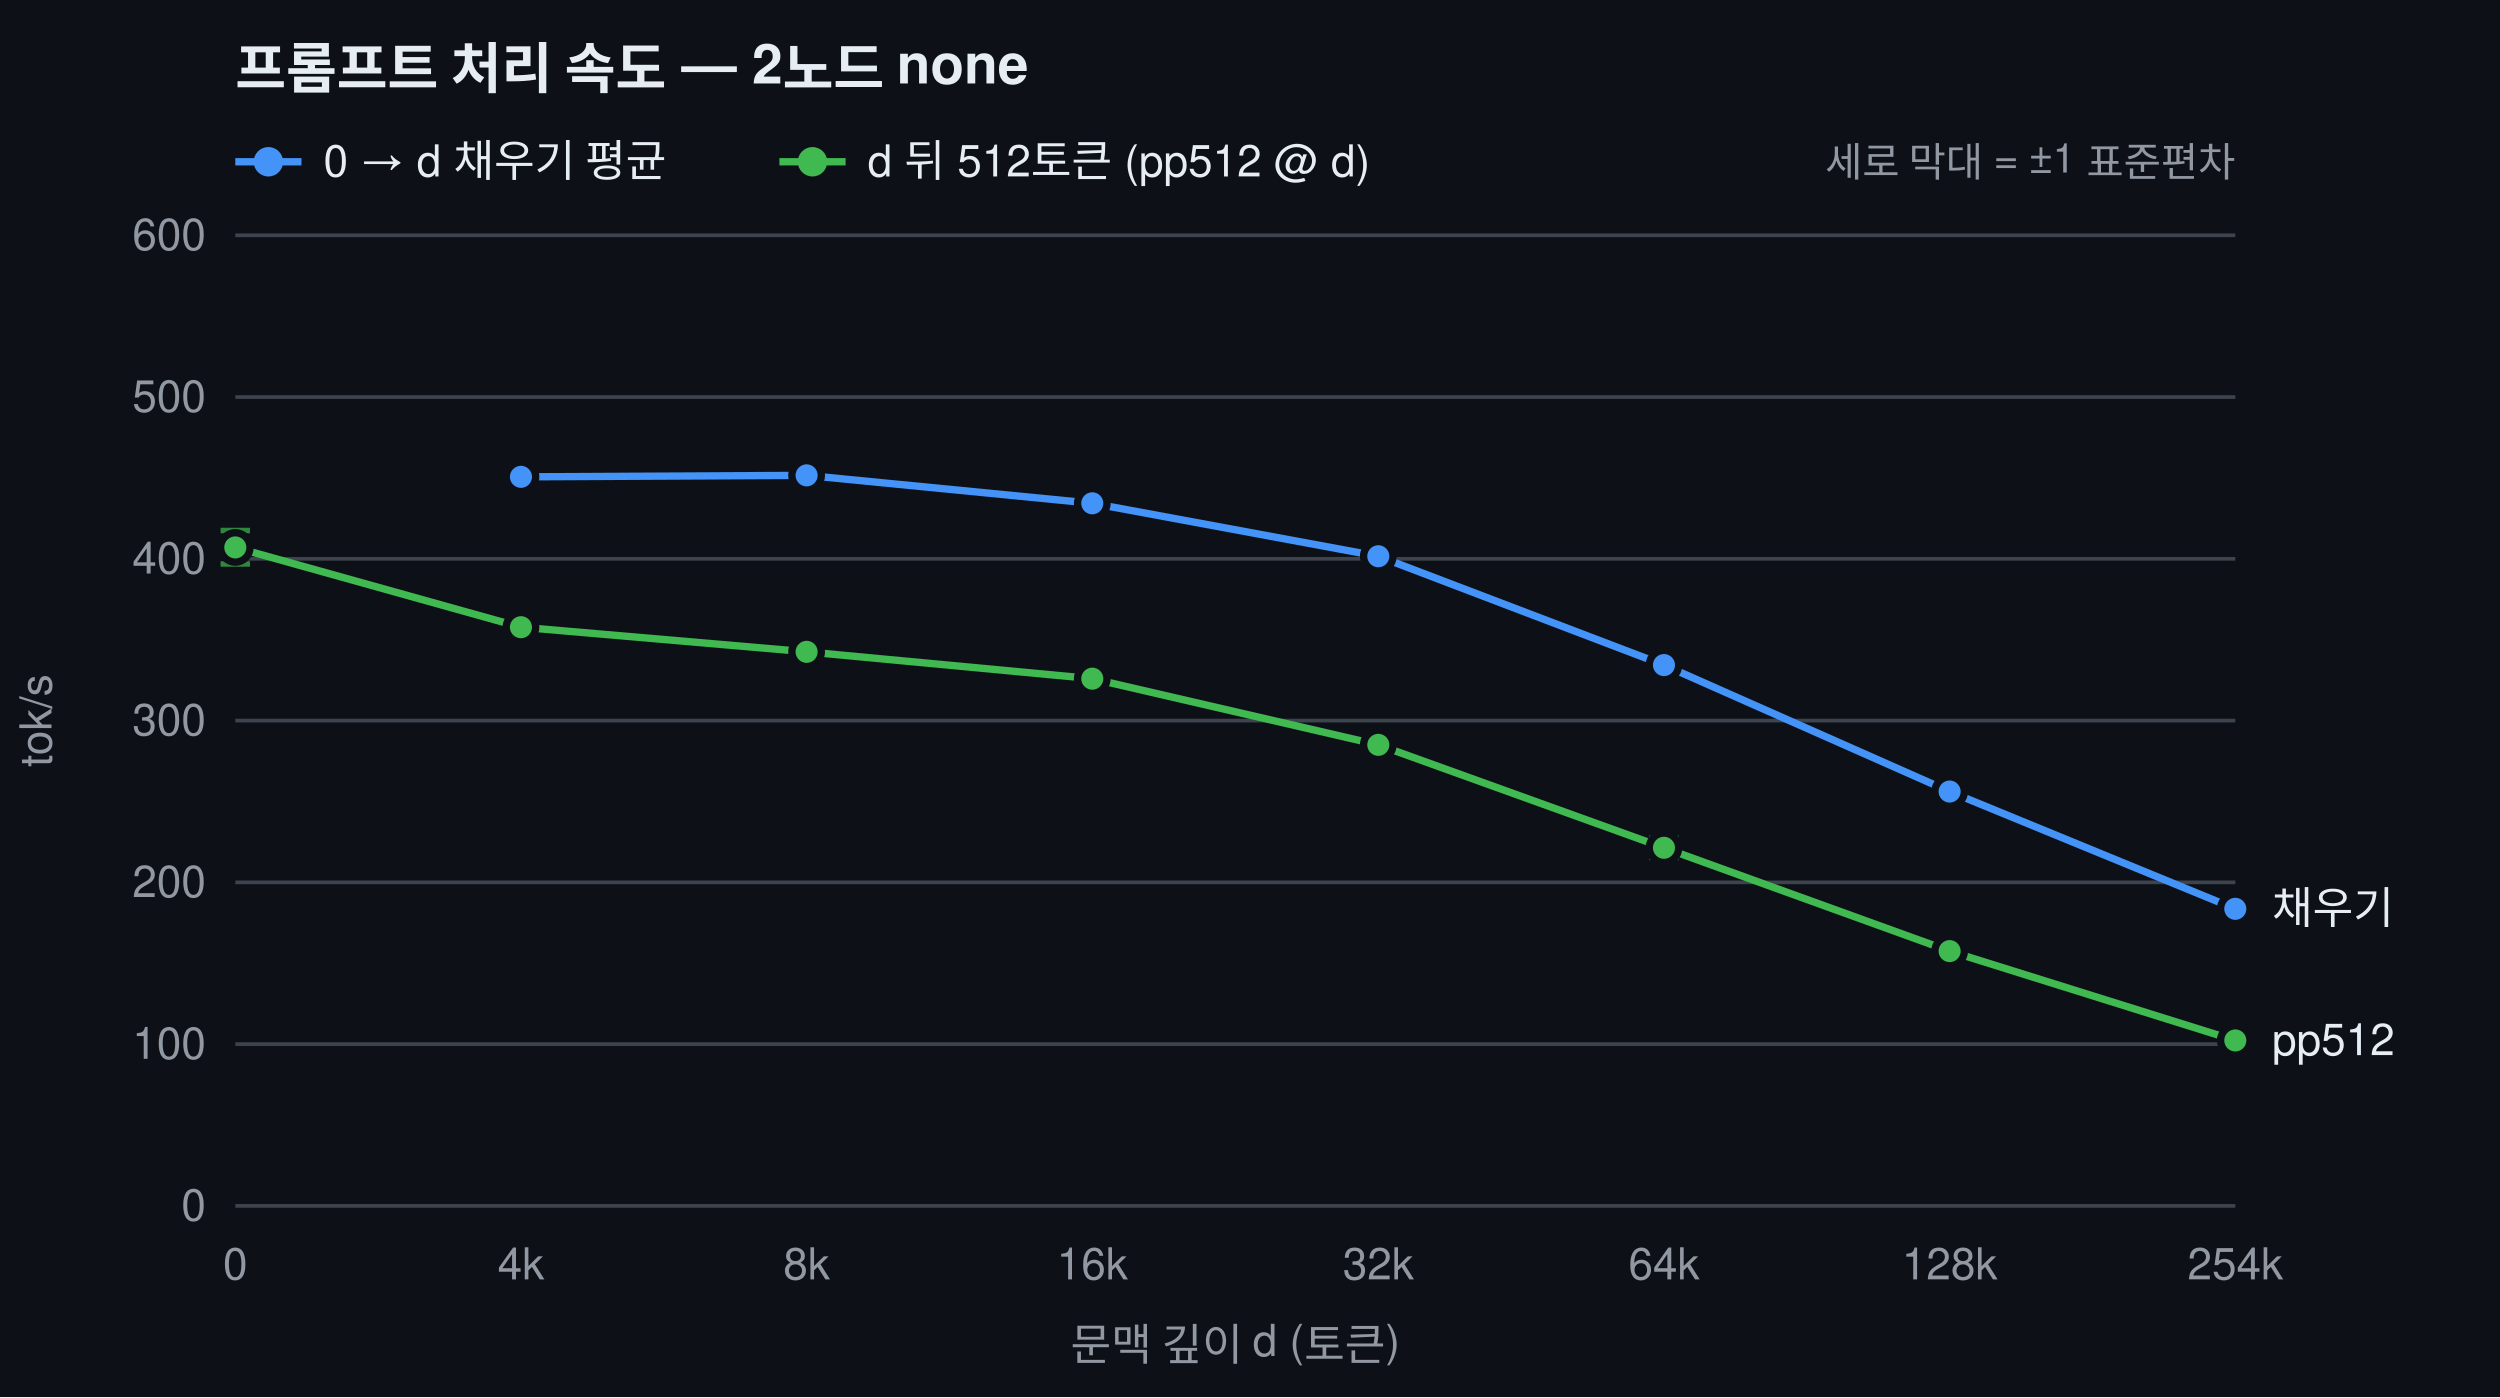
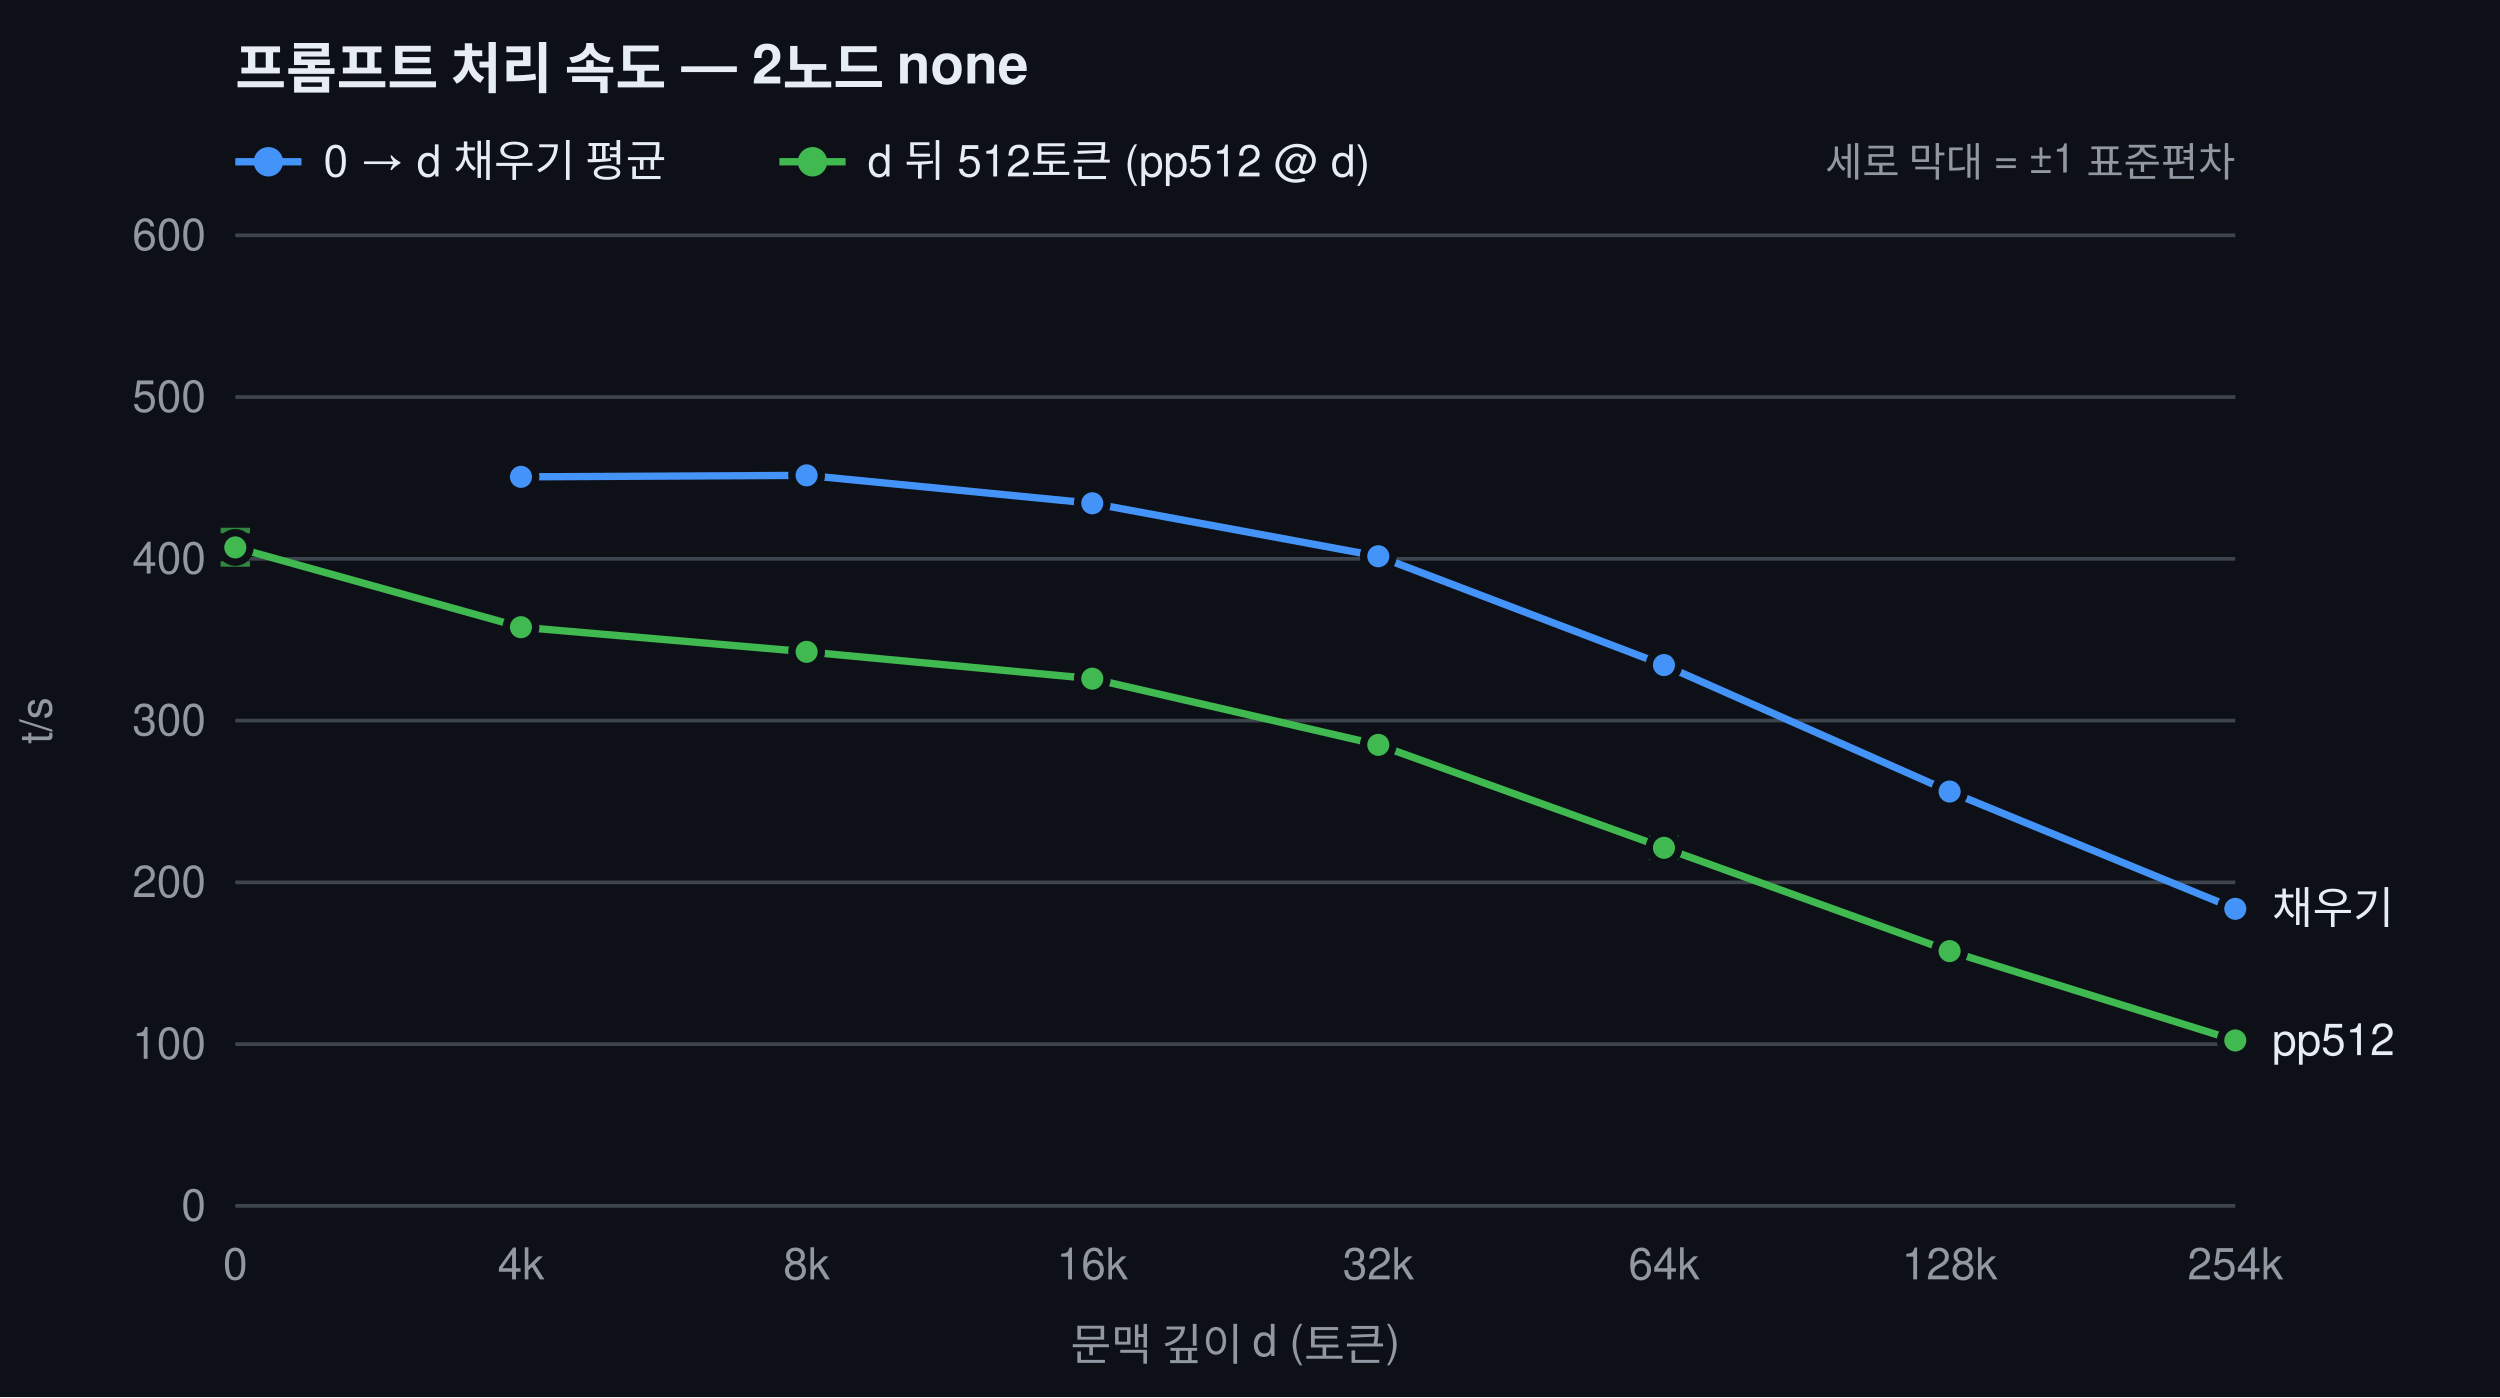
<svg xmlns="http://www.w3.org/2000/svg" viewBox="0 0 680 380" width="680" height="380" font-family="-apple-system,Segoe UI,Helvetica,Arial,sans-serif">
  <rect width="680" height="380" fill="#0d1117" />
  <text x="64" y="24" font-size="15" font-weight="600" fill="#e6edf3">프롬프트 처리 속도 — 2노드 none</text>
  <line x1="64" x2="608" y1="328.0" y2="328.0" stroke="#3d444d" stroke-width="1" />
  <text x="56" y="332.0" font-size="12" text-anchor="end" fill="#9198a1">0</text>
  <line x1="64" x2="608" y1="284.0" y2="284.0" stroke="#3d444d" stroke-width="1" />
  <text x="56" y="288.0" font-size="12" text-anchor="end" fill="#9198a1">100</text>
  <line x1="64" x2="608" y1="240.0" y2="240.0" stroke="#3d444d" stroke-width="1" />
  <text x="56" y="244.0" font-size="12" text-anchor="end" fill="#9198a1">200</text>
  <line x1="64" x2="608" y1="196.0" y2="196.0" stroke="#3d444d" stroke-width="1" />
  <text x="56" y="200.0" font-size="12" text-anchor="end" fill="#9198a1">300</text>
  <line x1="64" x2="608" y1="152.0" y2="152.0" stroke="#3d444d" stroke-width="1" />
  <text x="56" y="156.0" font-size="12" text-anchor="end" fill="#9198a1">400</text>
  <line x1="64" x2="608" y1="108.0" y2="108.0" stroke="#3d444d" stroke-width="1" />
  <text x="56" y="112.0" font-size="12" text-anchor="end" fill="#9198a1">500</text>
  <line x1="64" x2="608" y1="64.0" y2="64.0" stroke="#3d444d" stroke-width="1" />
  <text x="56" y="68.0" font-size="12" text-anchor="end" fill="#9198a1">600</text>
  <text x="64.0" y="348" font-size="12" text-anchor="middle" fill="#9198a1">0</text>
  <text x="141.7" y="348" font-size="12" text-anchor="middle" fill="#9198a1">4k</text>
  <text x="219.4" y="348" font-size="12" text-anchor="middle" fill="#9198a1">8k</text>
  <text x="297.1" y="348" font-size="12" text-anchor="middle" fill="#9198a1">16k</text>
  <text x="374.9" y="348" font-size="12" text-anchor="middle" fill="#9198a1">32k</text>
  <text x="452.6" y="348" font-size="12" text-anchor="middle" fill="#9198a1">64k</text>
  <text x="530.3" y="348" font-size="12" text-anchor="middle" fill="#9198a1">128k</text>
  <text x="608.0" y="348" font-size="12" text-anchor="middle" fill="#9198a1">254k</text>
  <text x="336" y="370" font-size="12" text-anchor="middle" fill="#9198a1">문맥 깊이 d (토큰)</text>
-   <text x="14" y="196" font-size="12" text-anchor="middle" fill="#9198a1" transform="rotate(-90 14 196)">tok/s</text>
+   <text x="14" y="196" font-size="12" text-anchor="middle" fill="#9198a1" transform="rotate(-90 14 196)">t/s</text>
  <line x1="64" x2="82" y1="44" y2="44" stroke="#4493f8" stroke-width="2" />
  <circle cx="73" cy="44" r="4" fill="#4493f8" />
  <text x="88" y="48" font-size="12" fill="#e6edf3">0 → d 채우기 평균</text>
  <line x1="212" x2="230" y1="44" y2="44" stroke="#3fb950" stroke-width="2" />
  <circle cx="221" cy="44" r="4" fill="#3fb950" />
  <text x="236" y="48" font-size="12" fill="#e6edf3">d 뒤 512토큰 (pp512 @ d)</text>
  <text x="608" y="48" font-size="11" text-anchor="end" fill="#9198a1">세로 막대 = ±1 표준편차</text>
  <polyline fill="none" stroke="#4493f8" stroke-width="2" points="141.7,129.7 219.4,129.3 297.1,136.9 374.9,151.3 452.6,180.9 530.3,215.3 608.0,247.2" />
  <line x1="141.7" x2="141.7" y1="131.3" y2="128.0" stroke="#4493f8" stroke-width="1.5" opacity="0.7" />
  <line x1="137.7" x2="145.7" y1="131.3" y2="131.3" stroke="#4493f8" stroke-width="1.5" opacity="0.7" />
  <line x1="137.7" x2="145.7" y1="128.0" y2="128.0" stroke="#4493f8" stroke-width="1.5" opacity="0.7" />
  <circle cx="141.7" cy="129.7" r="4" fill="#4493f8" stroke="#0d1117" stroke-width="2" />
  <line x1="219.4" x2="219.4" y1="130.0" y2="128.5" stroke="#4493f8" stroke-width="1.5" opacity="0.7" />
  <line x1="215.4" x2="223.4" y1="130.0" y2="130.0" stroke="#4493f8" stroke-width="1.5" opacity="0.7" />
  <line x1="215.4" x2="223.4" y1="128.5" y2="128.5" stroke="#4493f8" stroke-width="1.5" opacity="0.7" />
  <circle cx="219.4" cy="129.3" r="4" fill="#4493f8" stroke="#0d1117" stroke-width="2" />
  <line x1="297.1" x2="297.1" y1="137.9" y2="135.8" stroke="#4493f8" stroke-width="1.5" opacity="0.7" />
  <line x1="293.1" x2="301.1" y1="137.9" y2="137.9" stroke="#4493f8" stroke-width="1.5" opacity="0.7" />
  <line x1="293.1" x2="301.1" y1="135.8" y2="135.8" stroke="#4493f8" stroke-width="1.5" opacity="0.7" />
  <circle cx="297.1" cy="136.9" r="4" fill="#4493f8" stroke="#0d1117" stroke-width="2" />
  <line x1="374.9" x2="374.9" y1="152.4" y2="150.3" stroke="#4493f8" stroke-width="1.5" opacity="0.7" />
  <line x1="370.9" x2="378.9" y1="152.4" y2="152.4" stroke="#4493f8" stroke-width="1.5" opacity="0.7" />
  <line x1="370.9" x2="378.9" y1="150.3" y2="150.3" stroke="#4493f8" stroke-width="1.5" opacity="0.7" />
  <circle cx="374.9" cy="151.3" r="4" fill="#4493f8" stroke="#0d1117" stroke-width="2" />
  <line x1="452.6" x2="452.6" y1="183.0" y2="178.8" stroke="#4493f8" stroke-width="1.5" opacity="0.7" />
  <line x1="448.6" x2="456.6" y1="183.0" y2="183.0" stroke="#4493f8" stroke-width="1.5" opacity="0.7" />
  <line x1="448.6" x2="456.6" y1="178.8" y2="178.8" stroke="#4493f8" stroke-width="1.5" opacity="0.7" />
  <circle cx="452.6" cy="180.9" r="4" fill="#4493f8" stroke="#0d1117" stroke-width="2" />
  <line x1="530.3" x2="530.3" y1="215.4" y2="215.1" stroke="#4493f8" stroke-width="1.5" opacity="0.7" />
  <line x1="526.3" x2="534.3" y1="215.4" y2="215.4" stroke="#4493f8" stroke-width="1.5" opacity="0.7" />
  <line x1="526.3" x2="534.3" y1="215.1" y2="215.1" stroke="#4493f8" stroke-width="1.5" opacity="0.7" />
  <circle cx="530.3" cy="215.3" r="4" fill="#4493f8" stroke="#0d1117" stroke-width="2" />
  <circle cx="608.0" cy="247.2" r="4" fill="#4493f8" stroke="#0d1117" stroke-width="2" />
  <polyline fill="none" stroke="#3fb950" stroke-width="2" points="64.0,148.9 141.7,170.6 219.4,177.3 297.1,184.6 374.9,202.6 452.6,230.6 530.3,258.7 608.0,283.0" />
  <line x1="64.0" x2="64.0" y1="153.4" y2="144.3" stroke="#3fb950" stroke-width="1.5" opacity="0.7" />
  <line x1="60.0" x2="68.0" y1="153.4" y2="153.4" stroke="#3fb950" stroke-width="1.5" opacity="0.7" />
  <line x1="60.0" x2="68.0" y1="144.3" y2="144.3" stroke="#3fb950" stroke-width="1.5" opacity="0.7" />
  <circle cx="64.0" cy="148.9" r="4" fill="#3fb950" stroke="#0d1117" stroke-width="2" />
  <line x1="141.7" x2="141.7" y1="171.6" y2="169.7" stroke="#3fb950" stroke-width="1.5" opacity="0.7" />
  <line x1="137.7" x2="145.7" y1="171.6" y2="171.6" stroke="#3fb950" stroke-width="1.5" opacity="0.7" />
  <line x1="137.7" x2="145.7" y1="169.7" y2="169.7" stroke="#3fb950" stroke-width="1.5" opacity="0.7" />
  <circle cx="141.7" cy="170.6" r="4" fill="#3fb950" stroke="#0d1117" stroke-width="2" />
  <line x1="219.4" x2="219.4" y1="177.4" y2="177.1" stroke="#3fb950" stroke-width="1.5" opacity="0.7" />
  <line x1="215.4" x2="223.4" y1="177.4" y2="177.4" stroke="#3fb950" stroke-width="1.5" opacity="0.7" />
  <line x1="215.4" x2="223.4" y1="177.1" y2="177.1" stroke="#3fb950" stroke-width="1.5" opacity="0.7" />
  <circle cx="219.4" cy="177.3" r="4" fill="#3fb950" stroke="#0d1117" stroke-width="2" />
  <line x1="297.1" x2="297.1" y1="186.0" y2="183.1" stroke="#3fb950" stroke-width="1.5" opacity="0.7" />
  <line x1="293.1" x2="301.1" y1="186.0" y2="186.0" stroke="#3fb950" stroke-width="1.5" opacity="0.7" />
  <line x1="293.1" x2="301.1" y1="183.1" y2="183.1" stroke="#3fb950" stroke-width="1.5" opacity="0.7" />
  <circle cx="297.1" cy="184.6" r="4" fill="#3fb950" stroke="#0d1117" stroke-width="2" />
  <line x1="374.9" x2="374.9" y1="203.2" y2="202.1" stroke="#3fb950" stroke-width="1.5" opacity="0.7" />
  <line x1="370.9" x2="378.9" y1="203.2" y2="203.2" stroke="#3fb950" stroke-width="1.5" opacity="0.7" />
  <line x1="370.9" x2="378.9" y1="202.1" y2="202.1" stroke="#3fb950" stroke-width="1.5" opacity="0.7" />
  <circle cx="374.9" cy="202.6" r="4" fill="#3fb950" stroke="#0d1117" stroke-width="2" />
  <line x1="452.6" x2="452.6" y1="233.2" y2="228.0" stroke="#3fb950" stroke-width="1.5" opacity="0.7" />
  <line x1="448.6" x2="456.6" y1="233.2" y2="233.2" stroke="#3fb950" stroke-width="1.5" opacity="0.7" />
  <line x1="448.6" x2="456.6" y1="228.0" y2="228.0" stroke="#3fb950" stroke-width="1.5" opacity="0.7" />
  <circle cx="452.6" cy="230.6" r="4" fill="#3fb950" stroke="#0d1117" stroke-width="2" />
  <line x1="530.3" x2="530.3" y1="259.3" y2="258.2" stroke="#3fb950" stroke-width="1.5" opacity="0.7" />
  <line x1="526.3" x2="534.3" y1="259.3" y2="259.3" stroke="#3fb950" stroke-width="1.5" opacity="0.7" />
  <line x1="526.3" x2="534.3" y1="258.2" y2="258.2" stroke="#3fb950" stroke-width="1.5" opacity="0.7" />
  <circle cx="530.3" cy="258.7" r="4" fill="#3fb950" stroke="#0d1117" stroke-width="2" />
  <circle cx="608.0" cy="283.0" r="4" fill="#3fb950" stroke="#0d1117" stroke-width="2" />
  <text x="618.0" y="251.2" font-size="12" fill="#e6edf3">채우기</text>
  <text x="618.0" y="287.0" font-size="12" fill="#e6edf3">pp512</text>
</svg>
